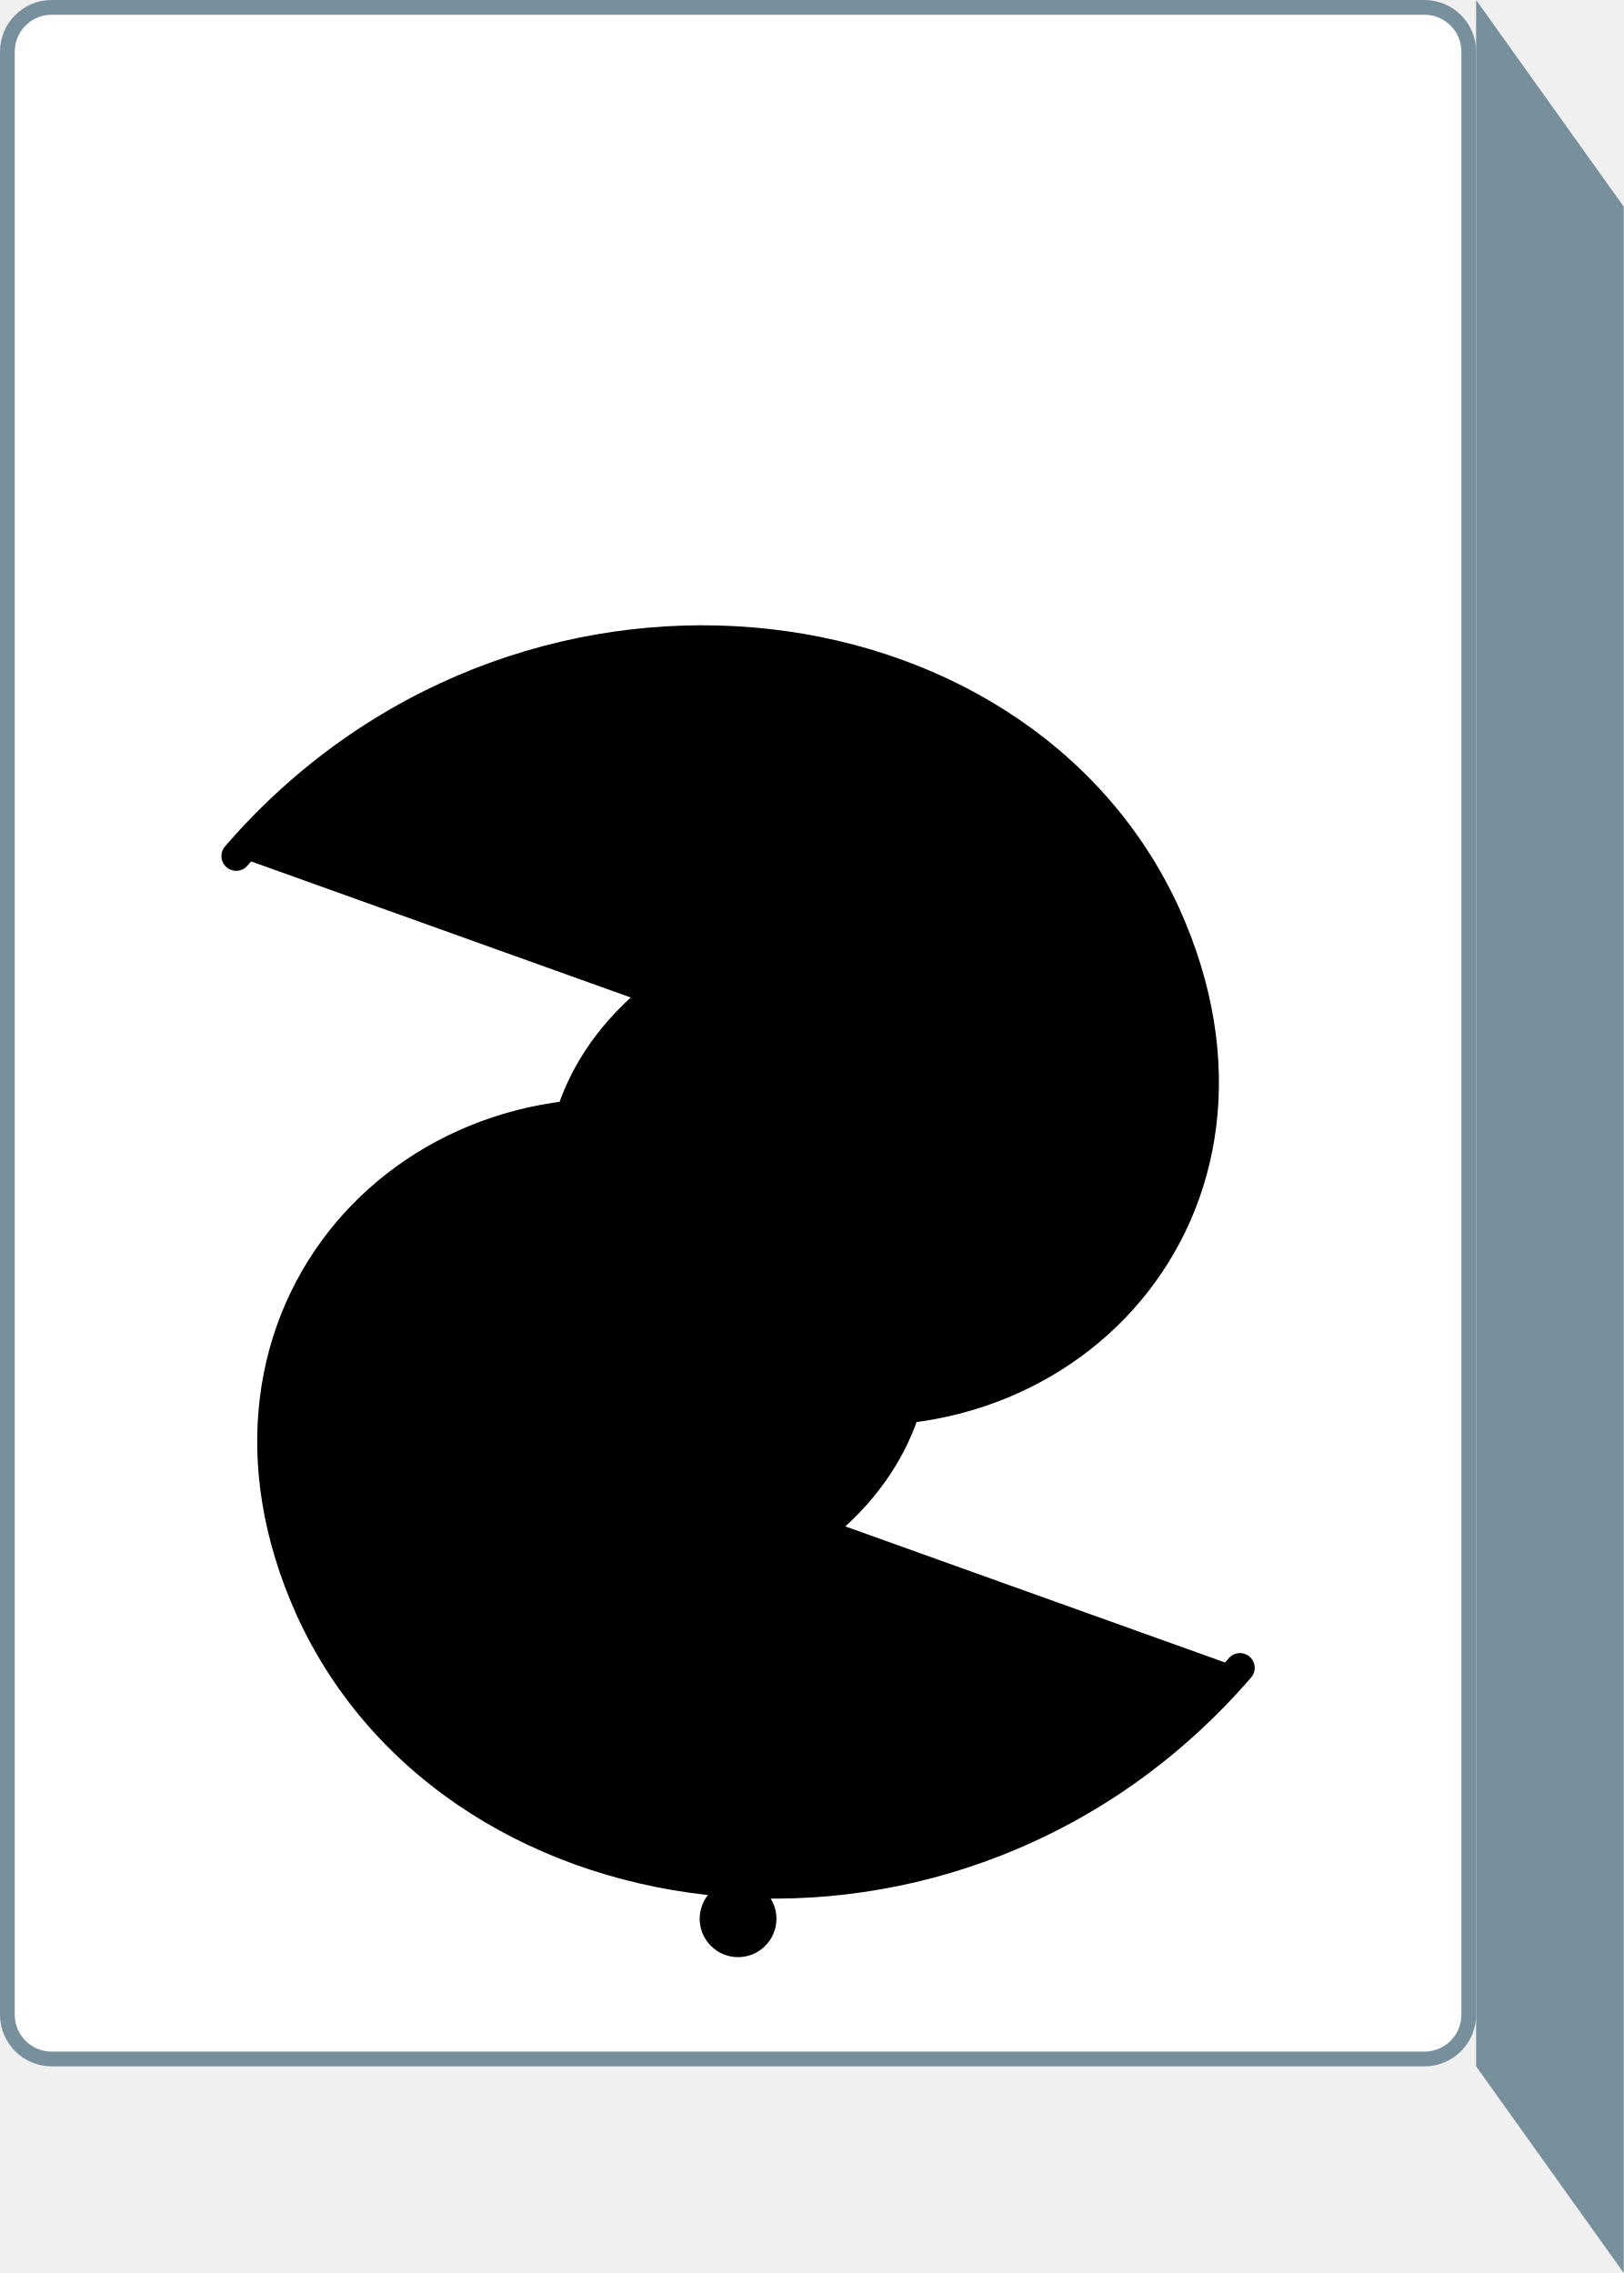
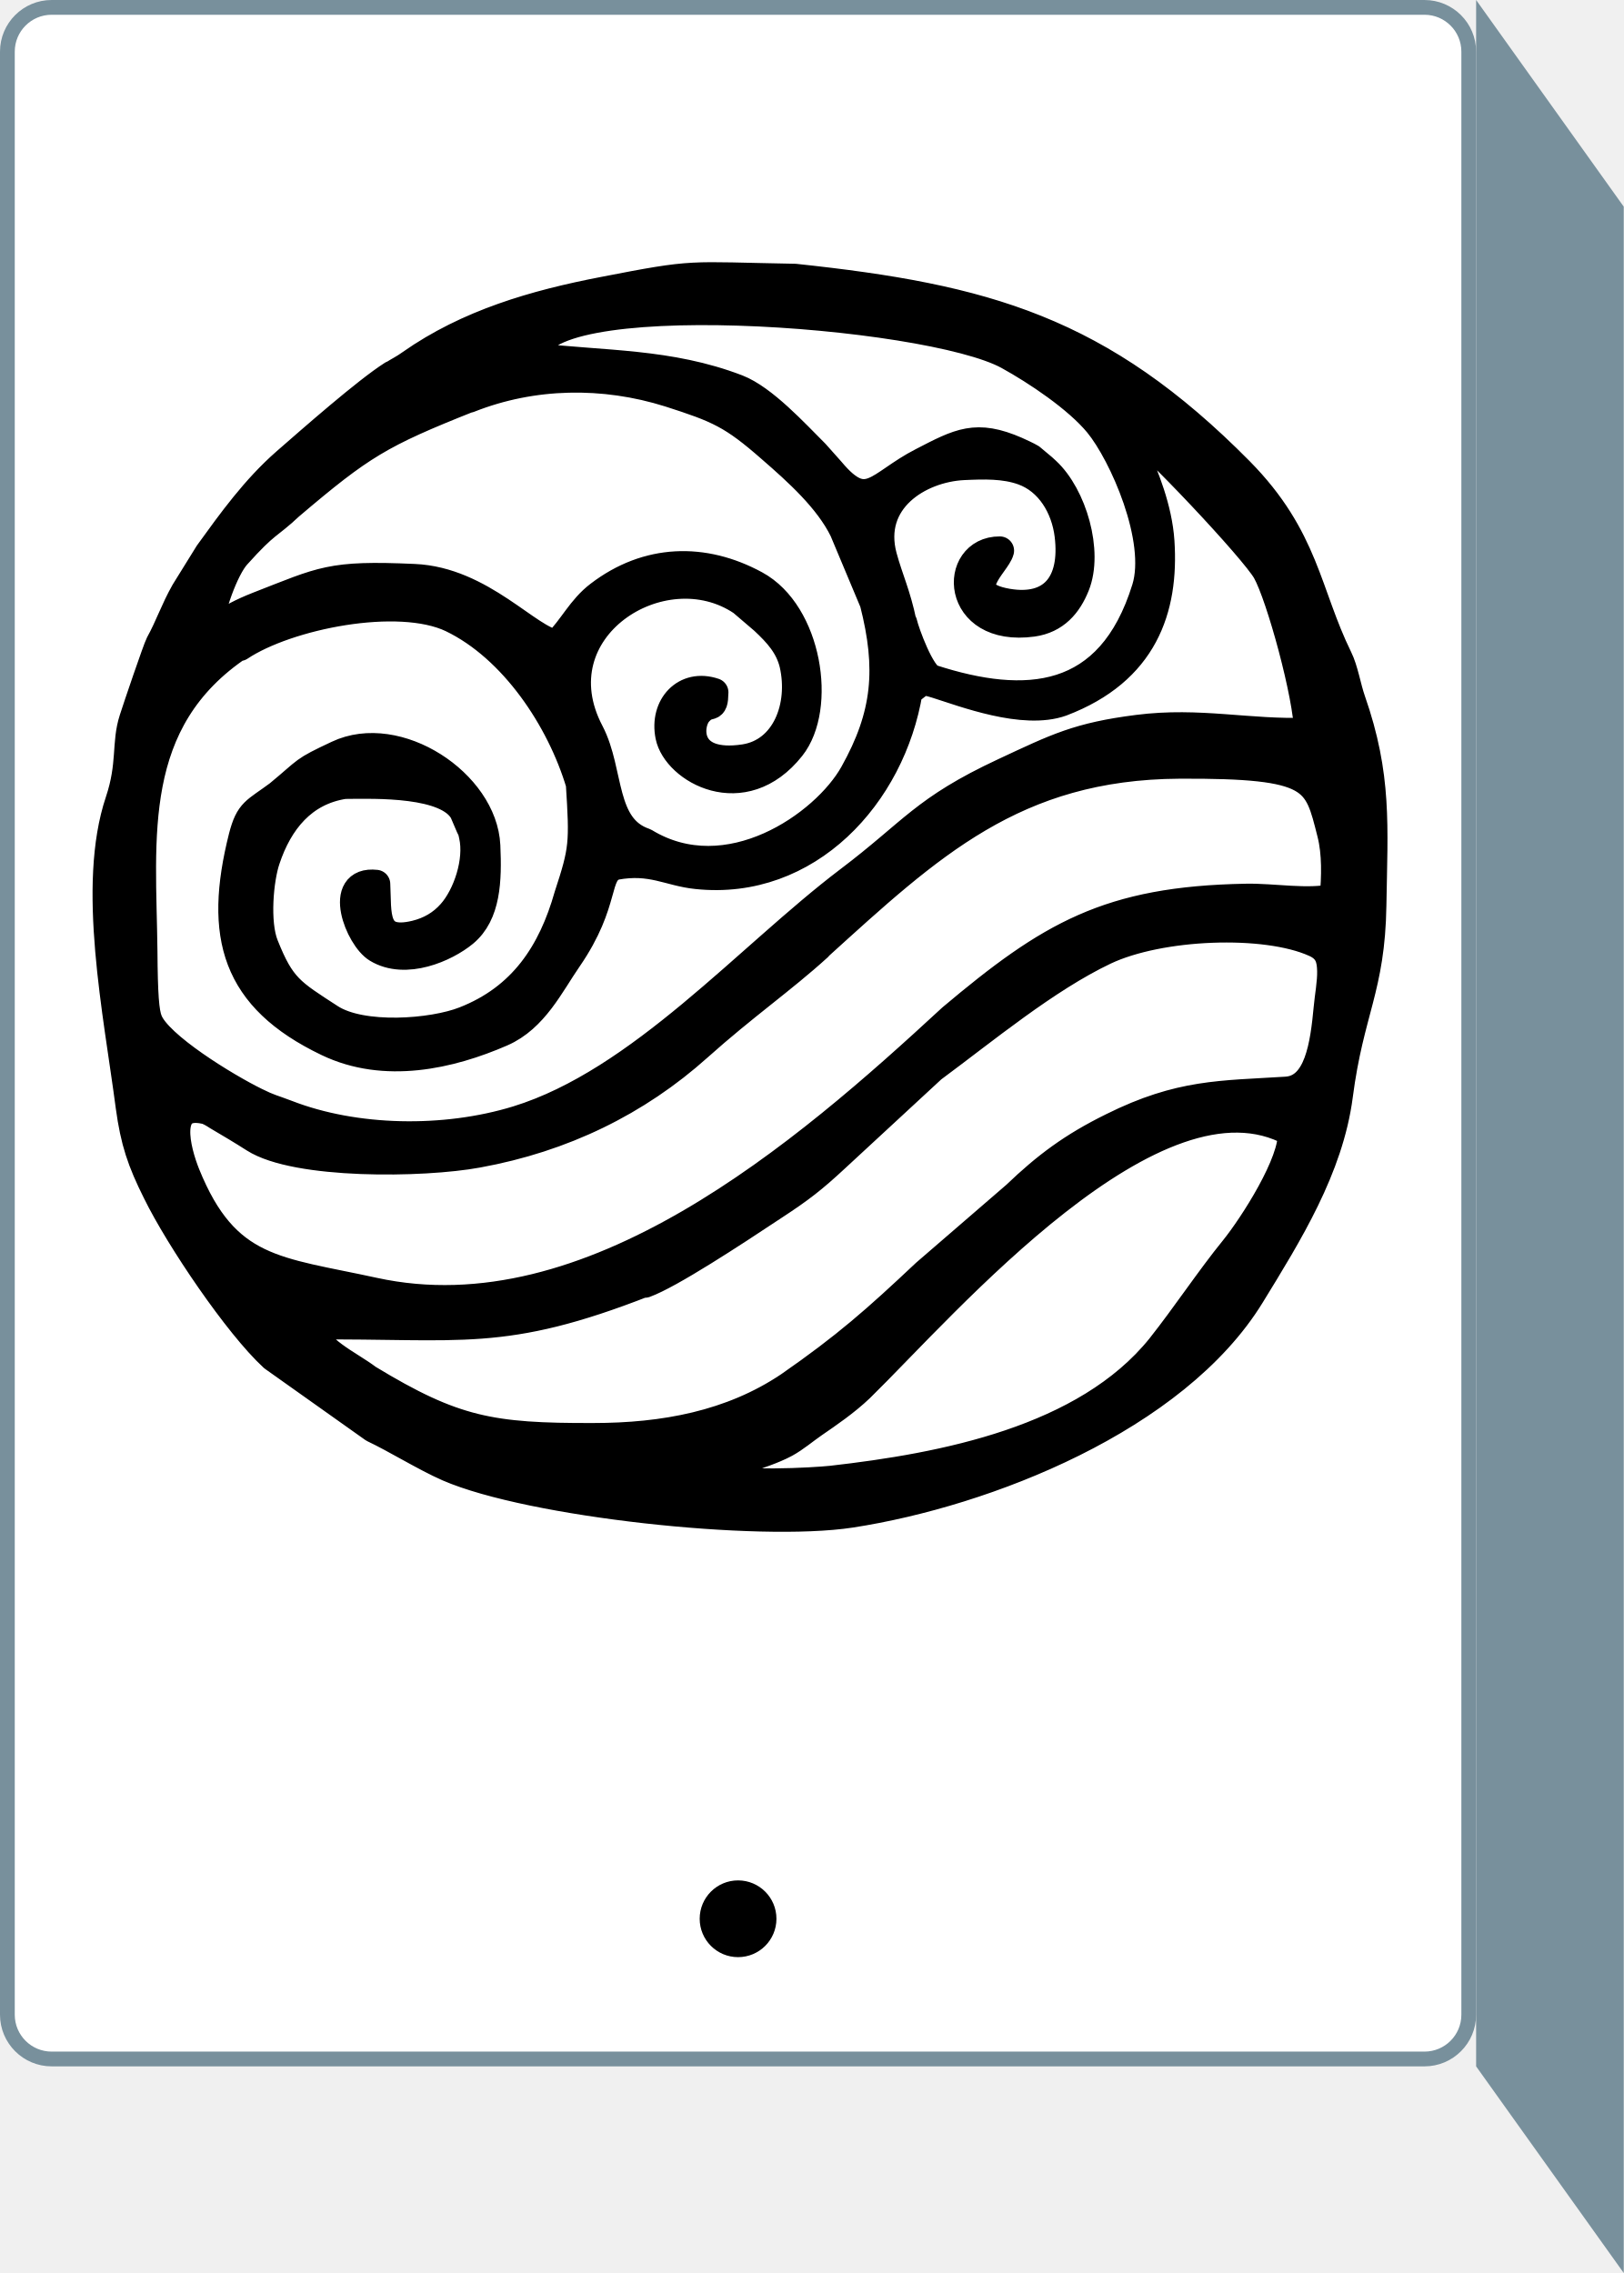
<svg xmlns="http://www.w3.org/2000/svg" width="110" height="154" viewBox="0 0 110 154">
  <path d="M100 0 L110 14 L110 154 L100 140 Z" fill="#78909c" />
  <rect x="0.5" y="0.5" width="99" height="139" rx="3" fill="#ffffff" stroke="#78909c" stroke-width="1" />
  <g transform="translate(0,20)">
-     <g fill="#000000" stroke="#000000" stroke-width="2" stroke-linejoin="round" stroke-linecap="round">
-       <path d="M16 38 C35 16 69 20 79 42 C88 62 72 79 53 75 C37 72 33 56 45 47 C56 39 70 46 69 57 M84 93 C65 115 31 111 21 89 C12 69 28 52 47 56 C63 59 67 75 55 84 C44 92 30 85 31 74" />
+     <g transform="translate(-247.7367,-350.3456) scale(0.02143)">
+       <path d="M12801 16600c-83,53 -251,201 -337,276 -97,85 -171,188 -244,289l-75 121c-33,58 -50,111 -80,165 -8,15 -72,203 -83,238 -25,77 -5,142 -44,259 -90,267 -6,668 33,966 15,110 36,172 85,270 72,147 257,420 368,522l317 225c70,33 163,91 236,123 260,113 980,191 1273,146 428,-66 1025,-301 1264,-691 119,-194 248,-401 278,-630 35,-270 102,-338 106,-602 4,-252 18,-408 -66,-648 -14,-40 -23,-97 -41,-133 -101,-206 -104,-380 -312,-591 -442,-447 -804,-547 -1406,-611 -346,-6 -307,-17 -605,41 -218,42 -428,103 -609,230 -22,16 -38,23 -58,36zm242 75c202,-80 426,-83 633,-18 156,50 200,69 322,176 84,73 181,160 229,258l96 229c53,208 41,355 -64,542 -91,162 -398,376 -661,216 -138,-47 -108,-222 -173,-347 -172,-327 229,-584 481,-414l69 59c45,42 80,81 94,138 31,135 -26,279 -155,299 -190,29 -180,-107 -147,-145 36,-42 50,0 51,-64 -91,-31 -160,44 -141,138 21,105 232,227 384,35 99,-125 53,-423 -113,-513 -164,-89 -341,-84 -493,32 -58,44 -83,103 -135,155 -89,-11 -237,-199 -451,-208 -266,-12 -287,8 -493,88 -112,44 -110,68 -156,74 3,-61 49,-192 88,-235 96,-107 98,-90 168,-156 226,-192 285,-228 567,-340zm-725 785c150,-100 501,-171 671,-90 195,94 344,319 405,523 12,188 11,208 -37,354 -51,180 -144,323 -328,395 -101,40 -325,57 -425,-8 -125,-81 -155,-97 -208,-230 -29,-72 -16,-211 5,-272 40,-120 116,-216 248,-236 102,-1 326,-8 377,85l21 49c7,18 -1,-20 9,27 18,80 -19,190 -69,246 -30,34 -68,56 -113,67 -137,33 -120,-67 -125,-160 -125,-14 -53,170 4,204 89,54 216,-2 274,-50 71,-59 75,-165 70,-275 -9,-197 -281,-377 -469,-288 -115,54 -90,46 -187,126 -74,55 -92,53 -113,134 -79,313 -24,509 268,649 181,87 387,40 550,-31 103,-45 153,-152 209,-233 126,-183 82,-272 151,-294 114,-21 169,20 257,29 350,37 615,-252 669,-580l16 -12c27,-21 28,-25 73,-11 86,27 275,100 395,57 260,-99 326,-295 312,-508 -14,-209 -170,-411 -95,-363 65,41 393,389 431,457 44,78 131,396 132,508 -189,7 -343,-34 -539,-9 -188,24 -255,58 -422,136 -255,119 -286,188 -491,343 -318,241 -659,637 -1048,757 -231,71 -514,65 -728,-18 -47,-18 -56,-18 -100,-40 -92,-45 -309,-177 -339,-256 -11,-27 -15,-83 -16,-220 -4,-358 -53,-728 306,-967zm1828 948c352,-319 620,-573 1143,-576 432,-2 436,44 480,218 16,63 14,137 8,204 -82,19 -192,-2 -279,0 -434,8 -619,119 -929,380 -462,427 -1140,1015 -1827,865 -306,-67 -469,-62 -594,-371 -30,-75 -73,-234 61,-204 11,2 29,13 38,19 39,23 78,46 117,71 133,85 533,80 706,48 270,-49 504,-164 697,-337 144,-129 267,-214 379,-316zm-547 1065c79,-29 273,-156 410,-247 81,-53 121,-84 192,-150l306 -283c165,-122 360,-284 545,-372 175,-83 508,-96 665,-25 45,20 51,52 52,88 1,37 -8,83 -11,118 -11,116 -29,256 -132,262 -205,13 -334,7 -549,114 -126,62 -209,124 -305,216l-286 247c-156,147 -251,231 -431,356 -183,123 -397,162 -619,162 -324,1 -441,-20 -713,-185 -60,-46 -171,-93 -180,-169 477,-4 604,42 1056,-135zm814 -2089c-19,-91 -42,-136 -62,-209 -48,-179 114,-280 255,-287 65,-3 129,-5 188,16 84,30 134,114 145,203 19,155 -53,238 -194,214 -162,-28 -35,-122 -24,-165 -150,-1 -145,261 104,227 71,-10 111,-57 135,-117 43,-107 -9,-284 -92,-361l-12 -11 -37 -31c-6,-4 -40,-20 -45,-22 -128,-56 -180,-27 -298,34 -141,72 -174,168 -290,29l-49 -55c-65,-65 -164,-173 -246,-205 -216,-83 -422,-74 -642,-100 -19,-237 1243,-146 1499,-5 89,49 218,135 284,215 79,96 199,367 151,522 -113,365 -381,381 -677,285 -35,-11 -84,-145 -91,-176zm-575 2700c18,-51 123,-62 205,-106 31,-17 60,-42 89,-62 45,-31 101,-69 147,-113 267,-261 936,-1045 1365,-808 8,93 -123,296 -182,369 -78,96 -153,210 -233,311 -237,294 -688,379 -1040,419 -56,6 -305,20 -350,-10z" fill="#000000" stroke="#000000" stroke-width="90.0" stroke-linejoin="round" stroke-linecap="round" />
    </g>
    <circle cx="50" cy="110" r="2.6" fill="#000000" />
  </g>
</svg>
